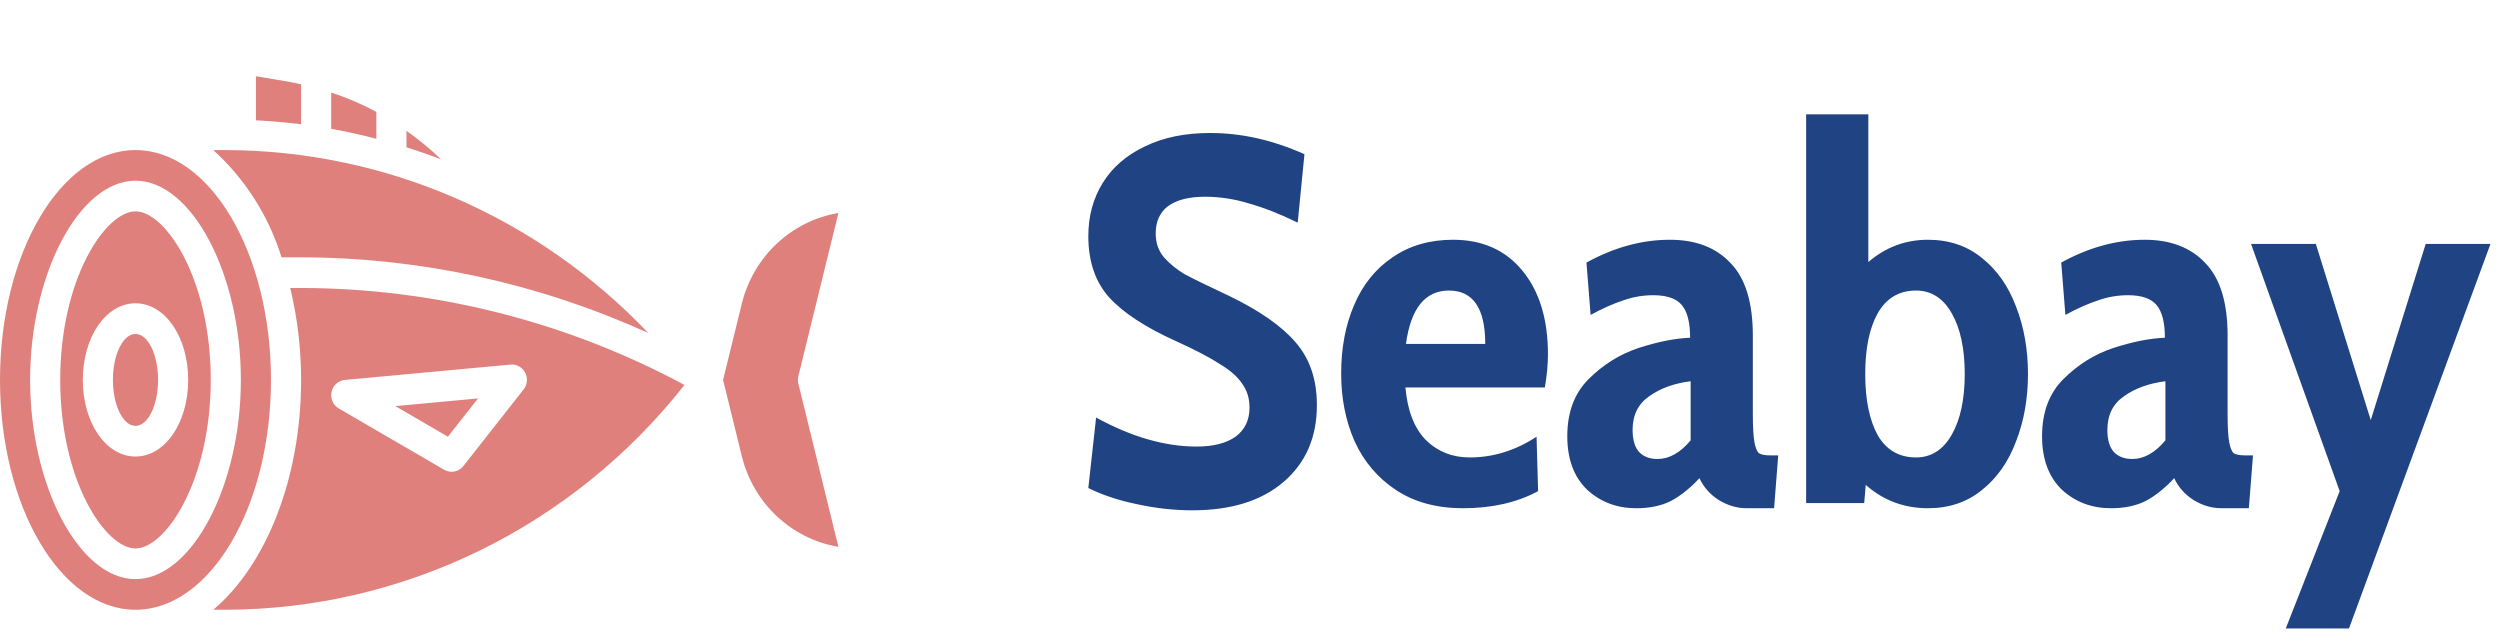
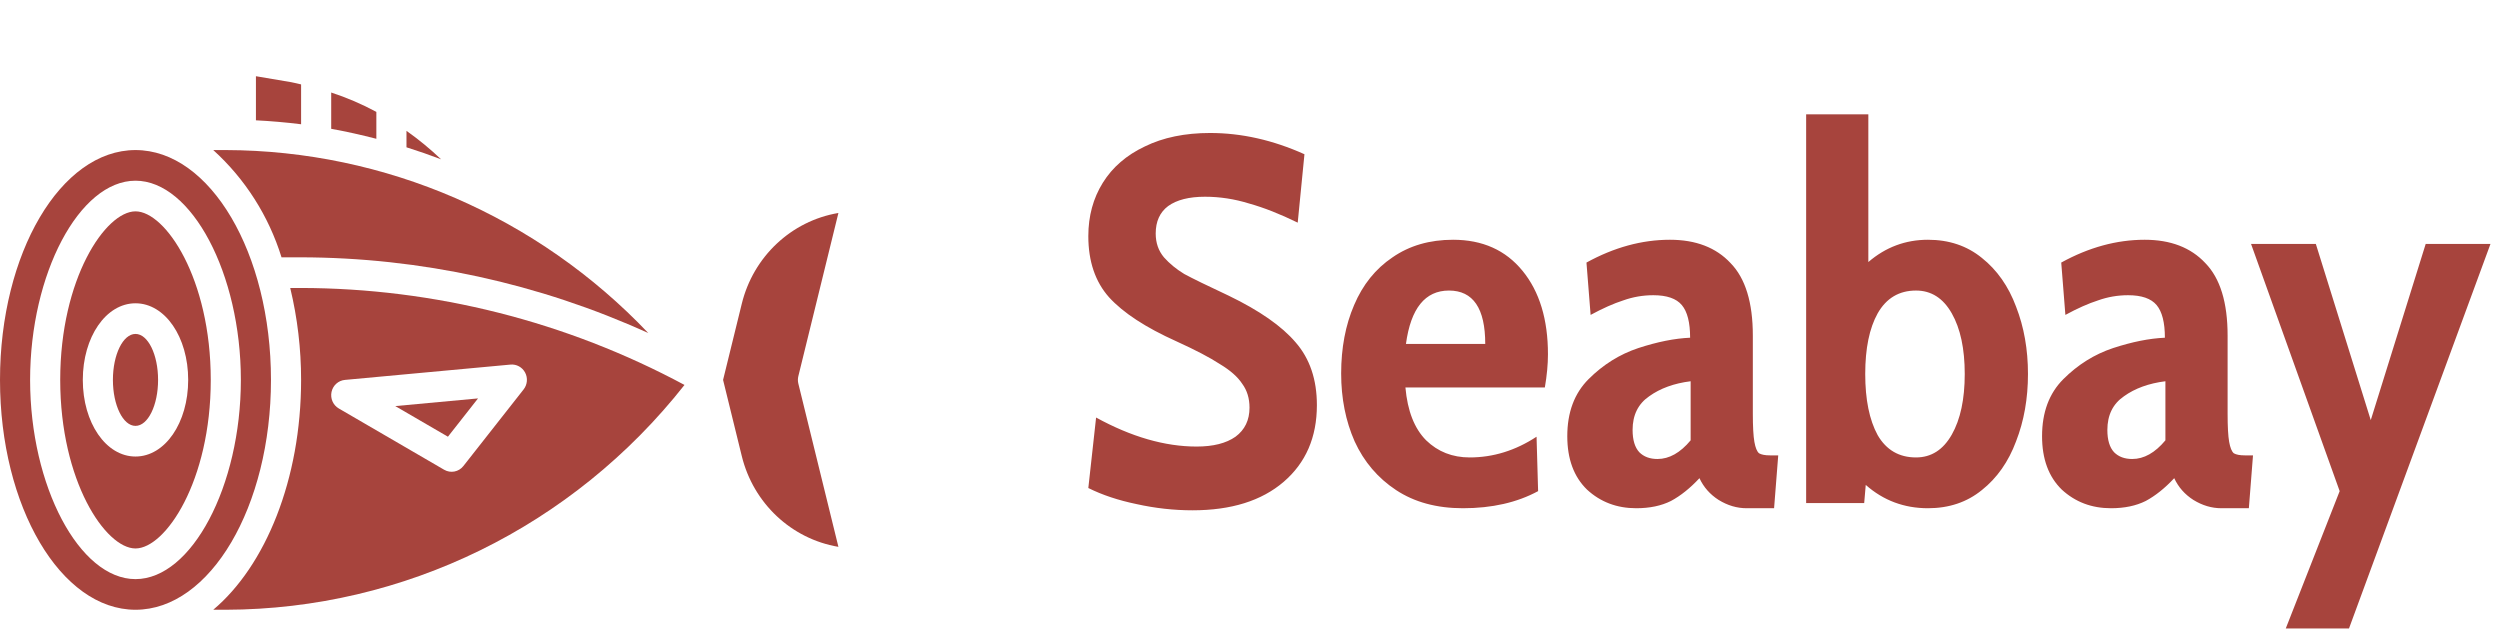
<svg xmlns="http://www.w3.org/2000/svg" width="164" height="42" viewBox="0 0 164 42" fill="none">
-   <path d="M78.228 33.476C77.004 33.476 75.78 33.34 74.556 33.068C73.355 32.819 72.301 32.467 71.394 32.014L71.904 27.39C74.216 28.659 76.415 29.294 78.5 29.294C79.588 29.294 80.438 29.079 81.05 28.648C81.662 28.195 81.968 27.56 81.968 26.744C81.968 26.132 81.809 25.611 81.492 25.18C81.197 24.727 80.71 24.296 80.03 23.888C79.373 23.457 78.421 22.959 77.174 22.392C75.157 21.485 73.683 20.522 72.754 19.502C71.847 18.482 71.394 17.145 71.394 15.49C71.394 14.175 71.711 13.008 72.346 11.988C72.981 10.968 73.899 10.175 75.1 9.608C76.301 9.019 77.729 8.724 79.384 8.724C81.447 8.724 83.509 9.189 85.572 10.118L85.13 14.606C83.974 14.039 82.909 13.62 81.934 13.348C80.982 13.053 80.019 12.906 79.044 12.906C78.001 12.906 77.197 13.11 76.63 13.518C76.086 13.926 75.814 14.527 75.814 15.32C75.814 15.932 75.995 16.453 76.358 16.884C76.721 17.292 77.163 17.655 77.684 17.972C78.228 18.267 79.203 18.743 80.608 19.4C82.625 20.375 84.087 21.395 84.994 22.46C85.923 23.525 86.388 24.897 86.388 26.574C86.388 28.682 85.663 30.359 84.212 31.606C82.761 32.853 80.767 33.476 78.228 33.476ZM95.97 33.34C94.248 33.34 92.786 32.943 91.584 32.15C90.383 31.357 89.476 30.291 88.864 28.954C88.275 27.617 87.98 26.132 87.98 24.5C87.98 22.823 88.264 21.327 88.83 20.012C89.397 18.675 90.236 17.632 91.346 16.884C92.457 16.113 93.783 15.728 95.324 15.728C97.251 15.728 98.77 16.408 99.88 17.768C100.991 19.128 101.546 20.953 101.546 23.242C101.546 23.899 101.478 24.625 101.342 25.418H92.196C92.332 26.959 92.786 28.115 93.556 28.886C94.327 29.634 95.279 30.008 96.412 30.008C97.954 30.008 99.416 29.555 100.798 28.648L100.9 32.218C99.518 32.966 97.874 33.34 95.97 33.34ZM97.432 22.562C97.432 20.227 96.639 19.06 95.052 19.06C93.488 19.06 92.548 20.227 92.23 22.562H97.432ZM107.336 33.34C106.067 33.34 104.99 32.932 104.106 32.116C103.245 31.277 102.814 30.11 102.814 28.614C102.814 27.05 103.279 25.803 104.208 24.874C105.16 23.922 106.248 23.242 107.472 22.834C108.719 22.426 109.852 22.199 110.872 22.154C110.872 21.157 110.691 20.443 110.328 20.012C109.966 19.581 109.342 19.366 108.458 19.366C107.778 19.366 107.121 19.479 106.486 19.706C105.852 19.91 105.138 20.227 104.344 20.658L104.072 17.224C105.886 16.227 107.71 15.728 109.546 15.728C111.246 15.728 112.572 16.238 113.524 17.258C114.499 18.255 114.986 19.842 114.986 22.018V27.152C114.986 27.991 115.02 28.603 115.088 28.988C115.156 29.373 115.258 29.623 115.394 29.736C115.553 29.827 115.791 29.872 116.108 29.872H116.652L116.38 33.34H114.578C113.944 33.34 113.332 33.159 112.742 32.796C112.176 32.433 111.756 31.957 111.484 31.368C110.872 32.025 110.249 32.524 109.614 32.864C108.98 33.181 108.22 33.34 107.336 33.34ZM108.73 30.11C109.501 30.11 110.226 29.702 110.906 28.886V25.01C109.818 25.146 108.912 25.475 108.186 25.996C107.461 26.495 107.098 27.231 107.098 28.206C107.098 28.863 107.246 29.351 107.54 29.668C107.835 29.963 108.232 30.11 108.73 30.11ZM126.473 15.728C127.856 15.728 129.035 16.125 130.009 16.918C131.007 17.711 131.755 18.777 132.253 20.114C132.775 21.451 133.035 22.925 133.035 24.534C133.035 26.143 132.775 27.617 132.253 28.954C131.755 30.291 131.007 31.357 130.009 32.15C129.035 32.943 127.856 33.34 126.473 33.34C124.909 33.34 123.549 32.83 122.393 31.81L122.291 33H118.483V7.5H122.563V17.19C123.697 16.215 125 15.728 126.473 15.728ZM125.691 30.008C126.689 30.008 127.471 29.509 128.037 28.512C128.604 27.515 128.887 26.189 128.887 24.534C128.887 22.879 128.604 21.553 128.037 20.556C127.471 19.559 126.689 19.06 125.691 19.06C124.581 19.06 123.742 19.559 123.175 20.556C122.631 21.531 122.359 22.857 122.359 24.534C122.359 26.211 122.631 27.549 123.175 28.546C123.742 29.521 124.581 30.008 125.691 30.008ZM138.481 33.34C137.211 33.34 136.135 32.932 135.251 32.116C134.389 31.277 133.959 30.11 133.959 28.614C133.959 27.05 134.423 25.803 135.353 24.874C136.305 23.922 137.393 23.242 138.617 22.834C139.863 22.426 140.997 22.199 142.017 22.154C142.017 21.157 141.835 20.443 141.473 20.012C141.11 19.581 140.487 19.366 139.603 19.366C138.923 19.366 138.265 19.479 137.631 19.706C136.996 19.91 136.282 20.227 135.489 20.658L135.217 17.224C137.03 16.227 138.855 15.728 140.691 15.728C142.391 15.728 143.717 16.238 144.669 17.258C145.643 18.255 146.131 19.842 146.131 22.018V27.152C146.131 27.991 146.165 28.603 146.233 28.988C146.301 29.373 146.403 29.623 146.539 29.736C146.697 29.827 146.935 29.872 147.253 29.872H147.797L147.525 33.34H145.723C145.088 33.34 144.476 33.159 143.887 32.796C143.32 32.433 142.901 31.957 142.629 31.368C142.017 32.025 141.393 32.524 140.759 32.864C140.124 33.181 139.365 33.34 138.481 33.34ZM139.875 30.11C140.645 30.11 141.371 29.702 142.051 28.886V25.01C140.963 25.146 140.056 25.475 139.331 25.996C138.605 26.495 138.243 27.231 138.243 28.206C138.243 28.863 138.39 29.351 138.685 29.668C138.979 29.963 139.376 30.11 139.875 30.11ZM153.482 32.218L147.668 16H151.918L155.522 27.56L159.126 16H163.376L154.094 41.228H149.946L153.482 32.218Z" fill="#204383" />
-   <path d="M19.111 5.393L16.789 5V7.893C17.782 7.943 18.769 8.029 19.752 8.151V5.537C19.537 5.492 19.327 5.43 19.111 5.393Z" fill="#E0807C" />
-   <path d="M8.888 13.865C6.923 13.865 3.95 18.276 3.95 24.922C3.95 31.568 6.923 35.979 8.888 35.979C10.854 35.979 13.826 31.568 13.826 24.922C13.826 18.276 10.854 13.865 8.888 13.865ZM8.888 29.948C6.95 29.948 5.432 27.736 5.432 24.922C5.432 22.108 6.95 19.896 8.888 19.896C10.827 19.896 12.345 22.108 12.345 24.922C12.345 27.736 10.827 29.948 8.888 29.948Z" fill="#E0807C" />
-   <path d="M10.37 24.922C10.37 23.257 9.707 21.906 8.888 21.906C8.07 21.906 7.407 23.257 7.407 24.922C7.407 26.587 8.07 27.938 8.888 27.938C9.707 27.938 10.37 26.587 10.37 24.922Z" fill="#E0807C" />
-   <path d="M13.989 9.844C16.078 11.735 17.626 14.166 18.468 16.88H19.717C27.579 16.893 35.351 18.586 42.53 21.85C35.262 14.204 25.266 9.874 14.814 9.844H13.989Z" fill="#E0807C" />
-   <path d="M21.727 6.069V8.45C22.724 8.629 23.71 8.853 24.689 9.105V7.34C23.74 6.829 22.748 6.404 21.727 6.069Z" fill="#E0807C" />
-   <path d="M55 13.971C51.908 14.493 49.417 16.834 48.66 19.929L47.434 24.922L48.66 29.915C49.417 33.01 51.908 35.351 55 35.873L52.371 25.165C52.332 25.005 52.332 24.838 52.371 24.678L55 13.971Z" fill="#E0807C" />
-   <path d="M26.665 9.663C27.429 9.903 28.186 10.165 28.936 10.451C28.225 9.773 27.465 9.149 26.665 8.584V9.663Z" fill="#E0807C" />
-   <path d="M19.039 18.891C19.514 20.865 19.753 22.89 19.752 24.922C19.752 31.445 17.414 37.121 13.989 40H14.814C26.519 39.969 37.581 34.547 44.903 25.252C37.139 21.085 28.495 18.902 19.718 18.891H19.039ZM21.748 25.713C21.839 25.283 22.194 24.962 22.625 24.922L33.488 23.917C33.882 23.88 34.26 24.087 34.448 24.441C34.636 24.797 34.596 25.232 34.349 25.546L30.398 30.572C30.095 30.959 29.56 31.062 29.137 30.816L22.224 26.795C21.851 26.578 21.659 26.141 21.748 25.713Z" fill="#E0807C" />
-   <path d="M8.888 9.844C3.987 9.844 0 16.608 0 24.922C0 33.236 3.987 40 8.888 40C13.789 40 17.776 33.236 17.776 24.922C17.776 16.608 13.789 9.844 8.888 9.844ZM8.888 37.99C5.206 37.99 1.975 31.883 1.975 24.922C1.975 17.961 5.206 11.854 8.888 11.854C12.571 11.854 15.801 17.961 15.801 24.922C15.801 31.883 12.571 37.99 8.888 37.99Z" fill="#E0807C" />
-   <path d="M31.358 26.136L25.929 26.639L29.384 28.648L31.358 26.136Z" fill="#E0807C" />
+   <path d="M78.228 33.476C77.004 33.476 75.78 33.34 74.556 33.068C73.355 32.819 72.301 32.467 71.394 32.014L71.904 27.39C74.216 28.659 76.415 29.294 78.5 29.294C79.588 29.294 80.438 29.079 81.05 28.648C81.662 28.195 81.968 27.56 81.968 26.744C81.968 26.132 81.809 25.611 81.492 25.18C81.197 24.727 80.71 24.296 80.03 23.888C79.373 23.457 78.421 22.959 77.174 22.392C75.157 21.485 73.683 20.522 72.754 19.502C71.847 18.482 71.394 17.145 71.394 15.49C71.394 14.175 71.711 13.008 72.346 11.988C72.981 10.968 73.899 10.175 75.1 9.608C76.301 9.019 77.729 8.724 79.384 8.724C81.447 8.724 83.509 9.189 85.572 10.118L85.13 14.606C83.974 14.039 82.909 13.62 81.934 13.348C80.982 13.053 80.019 12.906 79.044 12.906C78.001 12.906 77.197 13.11 76.63 13.518C76.086 13.926 75.814 14.527 75.814 15.32C75.814 15.932 75.995 16.453 76.358 16.884C76.721 17.292 77.163 17.655 77.684 17.972C78.228 18.267 79.203 18.743 80.608 19.4C82.625 20.375 84.087 21.395 84.994 22.46C85.923 23.525 86.388 24.897 86.388 26.574C86.388 28.682 85.663 30.359 84.212 31.606C82.761 32.853 80.767 33.476 78.228 33.476ZM95.97 33.34C94.248 33.34 92.786 32.943 91.584 32.15C90.383 31.357 89.476 30.291 88.864 28.954C88.275 27.617 87.98 26.132 87.98 24.5C87.98 22.823 88.264 21.327 88.83 20.012C89.397 18.675 90.236 17.632 91.346 16.884C92.457 16.113 93.783 15.728 95.324 15.728C97.251 15.728 98.77 16.408 99.88 17.768C100.991 19.128 101.546 20.953 101.546 23.242C101.546 23.899 101.478 24.625 101.342 25.418H92.196C92.332 26.959 92.786 28.115 93.556 28.886C94.327 29.634 95.279 30.008 96.412 30.008C97.954 30.008 99.416 29.555 100.798 28.648L100.9 32.218C99.518 32.966 97.874 33.34 95.97 33.34ZM97.432 22.562C97.432 20.227 96.639 19.06 95.052 19.06C93.488 19.06 92.548 20.227 92.23 22.562H97.432ZM107.336 33.34C106.067 33.34 104.99 32.932 104.106 32.116C103.245 31.277 102.814 30.11 102.814 28.614C102.814 27.05 103.279 25.803 104.208 24.874C105.16 23.922 106.248 23.242 107.472 22.834C108.719 22.426 109.852 22.199 110.872 22.154C110.872 21.157 110.691 20.443 110.328 20.012C109.966 19.581 109.342 19.366 108.458 19.366C107.778 19.366 107.121 19.479 106.486 19.706C105.852 19.91 105.138 20.227 104.344 20.658L104.072 17.224C105.886 16.227 107.71 15.728 109.546 15.728C111.246 15.728 112.572 16.238 113.524 17.258C114.499 18.255 114.986 19.842 114.986 22.018V27.152C114.986 27.991 115.02 28.603 115.088 28.988C115.156 29.373 115.258 29.623 115.394 29.736C115.553 29.827 115.791 29.872 116.108 29.872H116.652L116.38 33.34H114.578C113.944 33.34 113.332 33.159 112.742 32.796C112.176 32.433 111.756 31.957 111.484 31.368C110.872 32.025 110.249 32.524 109.614 32.864C108.98 33.181 108.22 33.34 107.336 33.34ZM108.73 30.11C109.501 30.11 110.226 29.702 110.906 28.886V25.01C109.818 25.146 108.912 25.475 108.186 25.996C107.461 26.495 107.098 27.231 107.098 28.206C107.098 28.863 107.246 29.351 107.54 29.668C107.835 29.963 108.232 30.11 108.73 30.11ZM126.473 15.728C127.856 15.728 129.035 16.125 130.009 16.918C131.007 17.711 131.755 18.777 132.253 20.114C132.775 21.451 133.035 22.925 133.035 24.534C133.035 26.143 132.775 27.617 132.253 28.954C131.755 30.291 131.007 31.357 130.009 32.15C129.035 32.943 127.856 33.34 126.473 33.34C124.909 33.34 123.549 32.83 122.393 31.81L122.291 33H118.483V7.5H122.563V17.19C123.697 16.215 125 15.728 126.473 15.728ZM125.691 30.008C126.689 30.008 127.471 29.509 128.037 28.512C128.604 27.515 128.887 26.189 128.887 24.534C128.887 22.879 128.604 21.553 128.037 20.556C127.471 19.559 126.689 19.06 125.691 19.06C124.581 19.06 123.742 19.559 123.175 20.556C122.631 21.531 122.359 22.857 122.359 24.534C122.359 26.211 122.631 27.549 123.175 28.546C123.742 29.521 124.581 30.008 125.691 30.008ZM138.481 33.34C137.211 33.34 136.135 32.932 135.251 32.116C134.389 31.277 133.959 30.11 133.959 28.614C133.959 27.05 134.423 25.803 135.353 24.874C136.305 23.922 137.393 23.242 138.617 22.834C139.863 22.426 140.997 22.199 142.017 22.154C142.017 21.157 141.835 20.443 141.473 20.012C141.11 19.581 140.487 19.366 139.603 19.366C138.923 19.366 138.265 19.479 137.631 19.706C136.996 19.91 136.282 20.227 135.489 20.658L135.217 17.224C137.03 16.227 138.855 15.728 140.691 15.728C142.391 15.728 143.717 16.238 144.669 17.258C145.643 18.255 146.131 19.842 146.131 22.018V27.152C146.131 27.991 146.165 28.603 146.233 28.988C146.301 29.373 146.403 29.623 146.539 29.736C146.697 29.827 146.935 29.872 147.253 29.872H147.797L147.525 33.34H145.723C145.088 33.34 144.476 33.159 143.887 32.796C143.32 32.433 142.901 31.957 142.629 31.368C142.017 32.025 141.393 32.524 140.759 32.864C140.124 33.181 139.365 33.34 138.481 33.34ZM139.875 30.11C140.645 30.11 141.371 29.702 142.051 28.886V25.01C140.963 25.146 140.056 25.475 139.331 25.996C138.605 26.495 138.243 27.231 138.243 28.206C138.243 28.863 138.39 29.351 138.685 29.668C138.979 29.963 139.376 30.11 139.875 30.11ZM153.482 32.218L147.668 16H151.918L155.522 27.56L159.126 16H163.376L154.094 41.228H149.946L153.482 32.218Z" fill="#A7443D" />
+   <path d="M19.111 5.393L16.789 5V7.893C17.782 7.943 18.769 8.029 19.752 8.151V5.537C19.537 5.492 19.327 5.43 19.111 5.393Z" fill="#A7443D" />
+   <path d="M8.888 13.865C6.923 13.865 3.95 18.276 3.95 24.922C3.95 31.568 6.923 35.979 8.888 35.979C10.854 35.979 13.826 31.568 13.826 24.922C13.826 18.276 10.854 13.865 8.888 13.865ZM8.888 29.948C6.95 29.948 5.432 27.736 5.432 24.922C5.432 22.108 6.95 19.896 8.888 19.896C10.827 19.896 12.345 22.108 12.345 24.922C12.345 27.736 10.827 29.948 8.888 29.948Z" fill="#A7443D" />
+   <path d="M10.37 24.922C10.37 23.257 9.707 21.906 8.888 21.906C8.07 21.906 7.407 23.257 7.407 24.922C7.407 26.587 8.07 27.938 8.888 27.938C9.707 27.938 10.37 26.587 10.37 24.922Z" fill="#A7443D" />
+   <path d="M13.989 9.844C16.078 11.735 17.626 14.166 18.468 16.88H19.717C27.579 16.893 35.351 18.586 42.53 21.85C35.262 14.204 25.266 9.874 14.814 9.844H13.989Z" fill="#A7443D" />
+   <path d="M21.727 6.069V8.45C22.724 8.629 23.71 8.853 24.689 9.105V7.34C23.74 6.829 22.748 6.404 21.727 6.069Z" fill="#A7443D" />
+   <path d="M55 13.971C51.908 14.493 49.417 16.834 48.66 19.929L47.434 24.922L48.66 29.915C49.417 33.01 51.908 35.351 55 35.873L52.371 25.165C52.332 25.005 52.332 24.838 52.371 24.678L55 13.971Z" fill="#A7443D" />
+   <path d="M26.665 9.663C27.429 9.903 28.186 10.165 28.936 10.451C28.225 9.773 27.465 9.149 26.665 8.584V9.663Z" fill="#A7443D" />
+   <path d="M19.039 18.891C19.514 20.865 19.753 22.89 19.752 24.922C19.752 31.445 17.414 37.121 13.989 40H14.814C26.519 39.969 37.581 34.547 44.903 25.252C37.139 21.085 28.495 18.902 19.718 18.891H19.039ZM21.748 25.713C21.839 25.283 22.194 24.962 22.625 24.922L33.488 23.917C33.882 23.88 34.26 24.087 34.448 24.441C34.636 24.797 34.596 25.232 34.349 25.546L30.398 30.572C30.095 30.959 29.56 31.062 29.137 30.816L22.224 26.795C21.851 26.578 21.659 26.141 21.748 25.713Z" fill="#A7443D" />
+   <path d="M8.888 9.844C3.987 9.844 0 16.608 0 24.922C0 33.236 3.987 40 8.888 40C13.789 40 17.776 33.236 17.776 24.922C17.776 16.608 13.789 9.844 8.888 9.844ZM8.888 37.99C5.206 37.99 1.975 31.883 1.975 24.922C1.975 17.961 5.206 11.854 8.888 11.854C12.571 11.854 15.801 17.961 15.801 24.922C15.801 31.883 12.571 37.99 8.888 37.99Z" fill="#A7443D" />
+   <path d="M31.358 26.136L25.929 26.639L29.384 28.648L31.358 26.136Z" fill="#A7443D" />
</svg>
